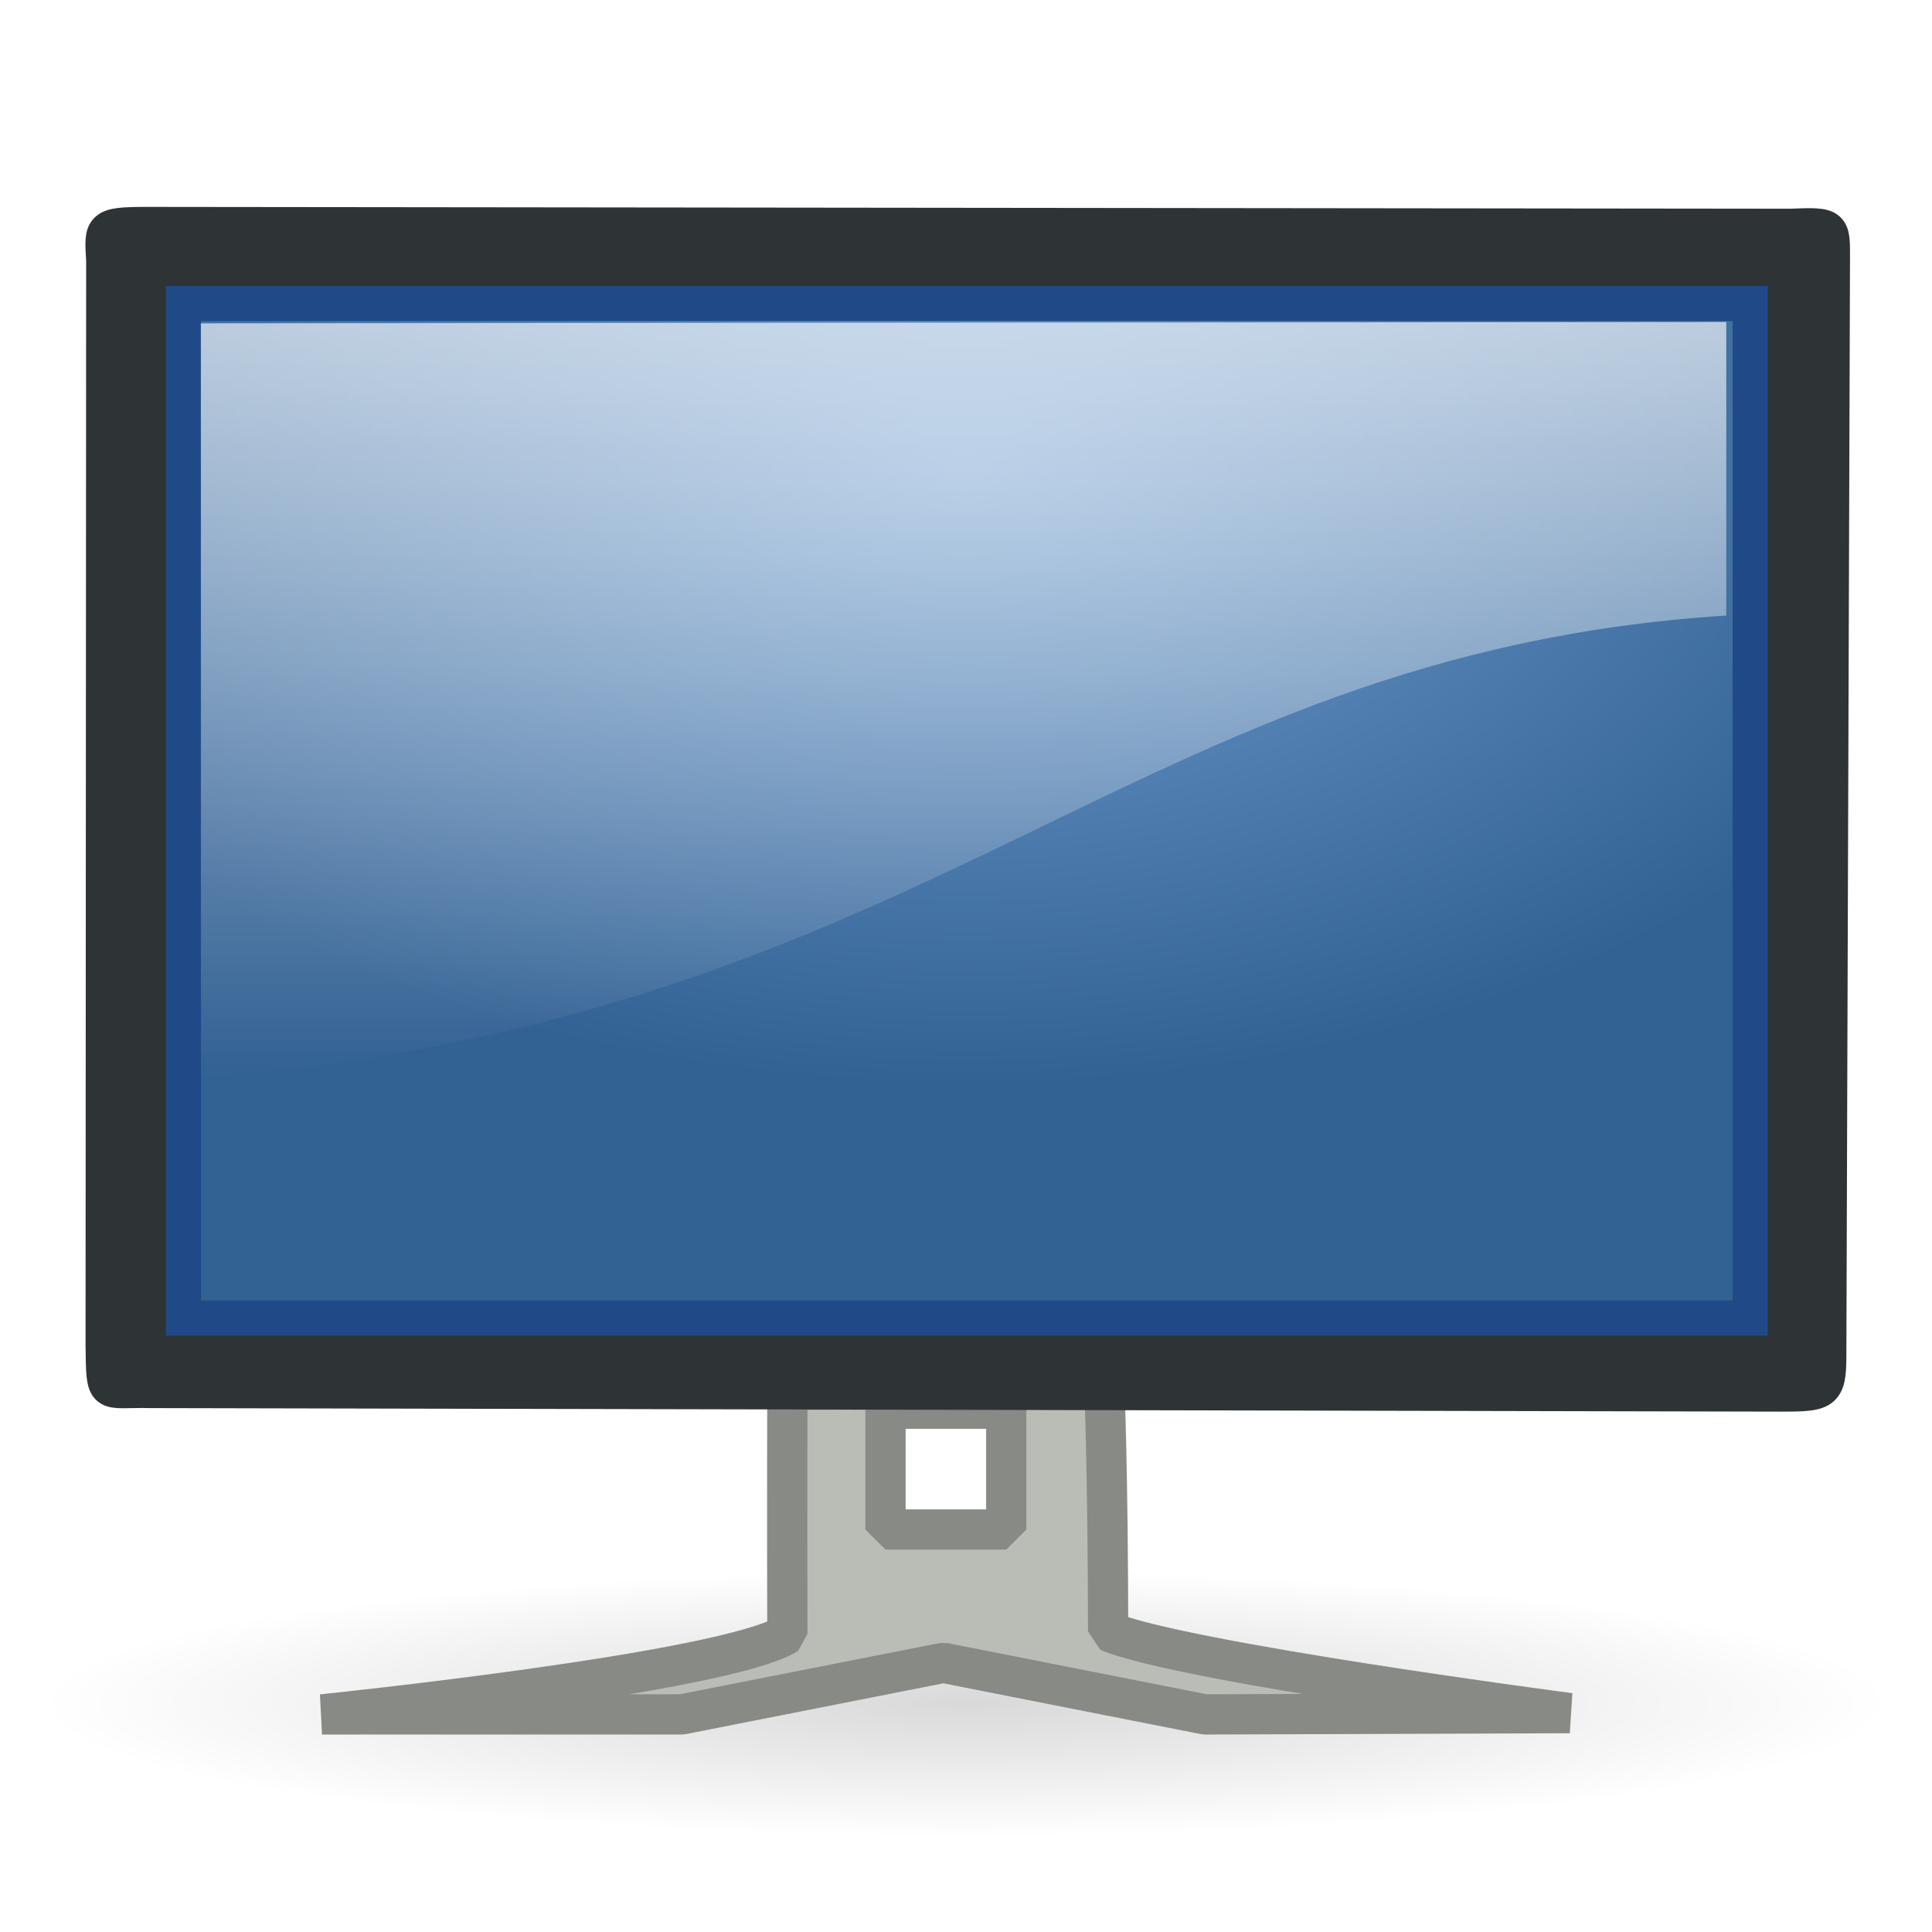
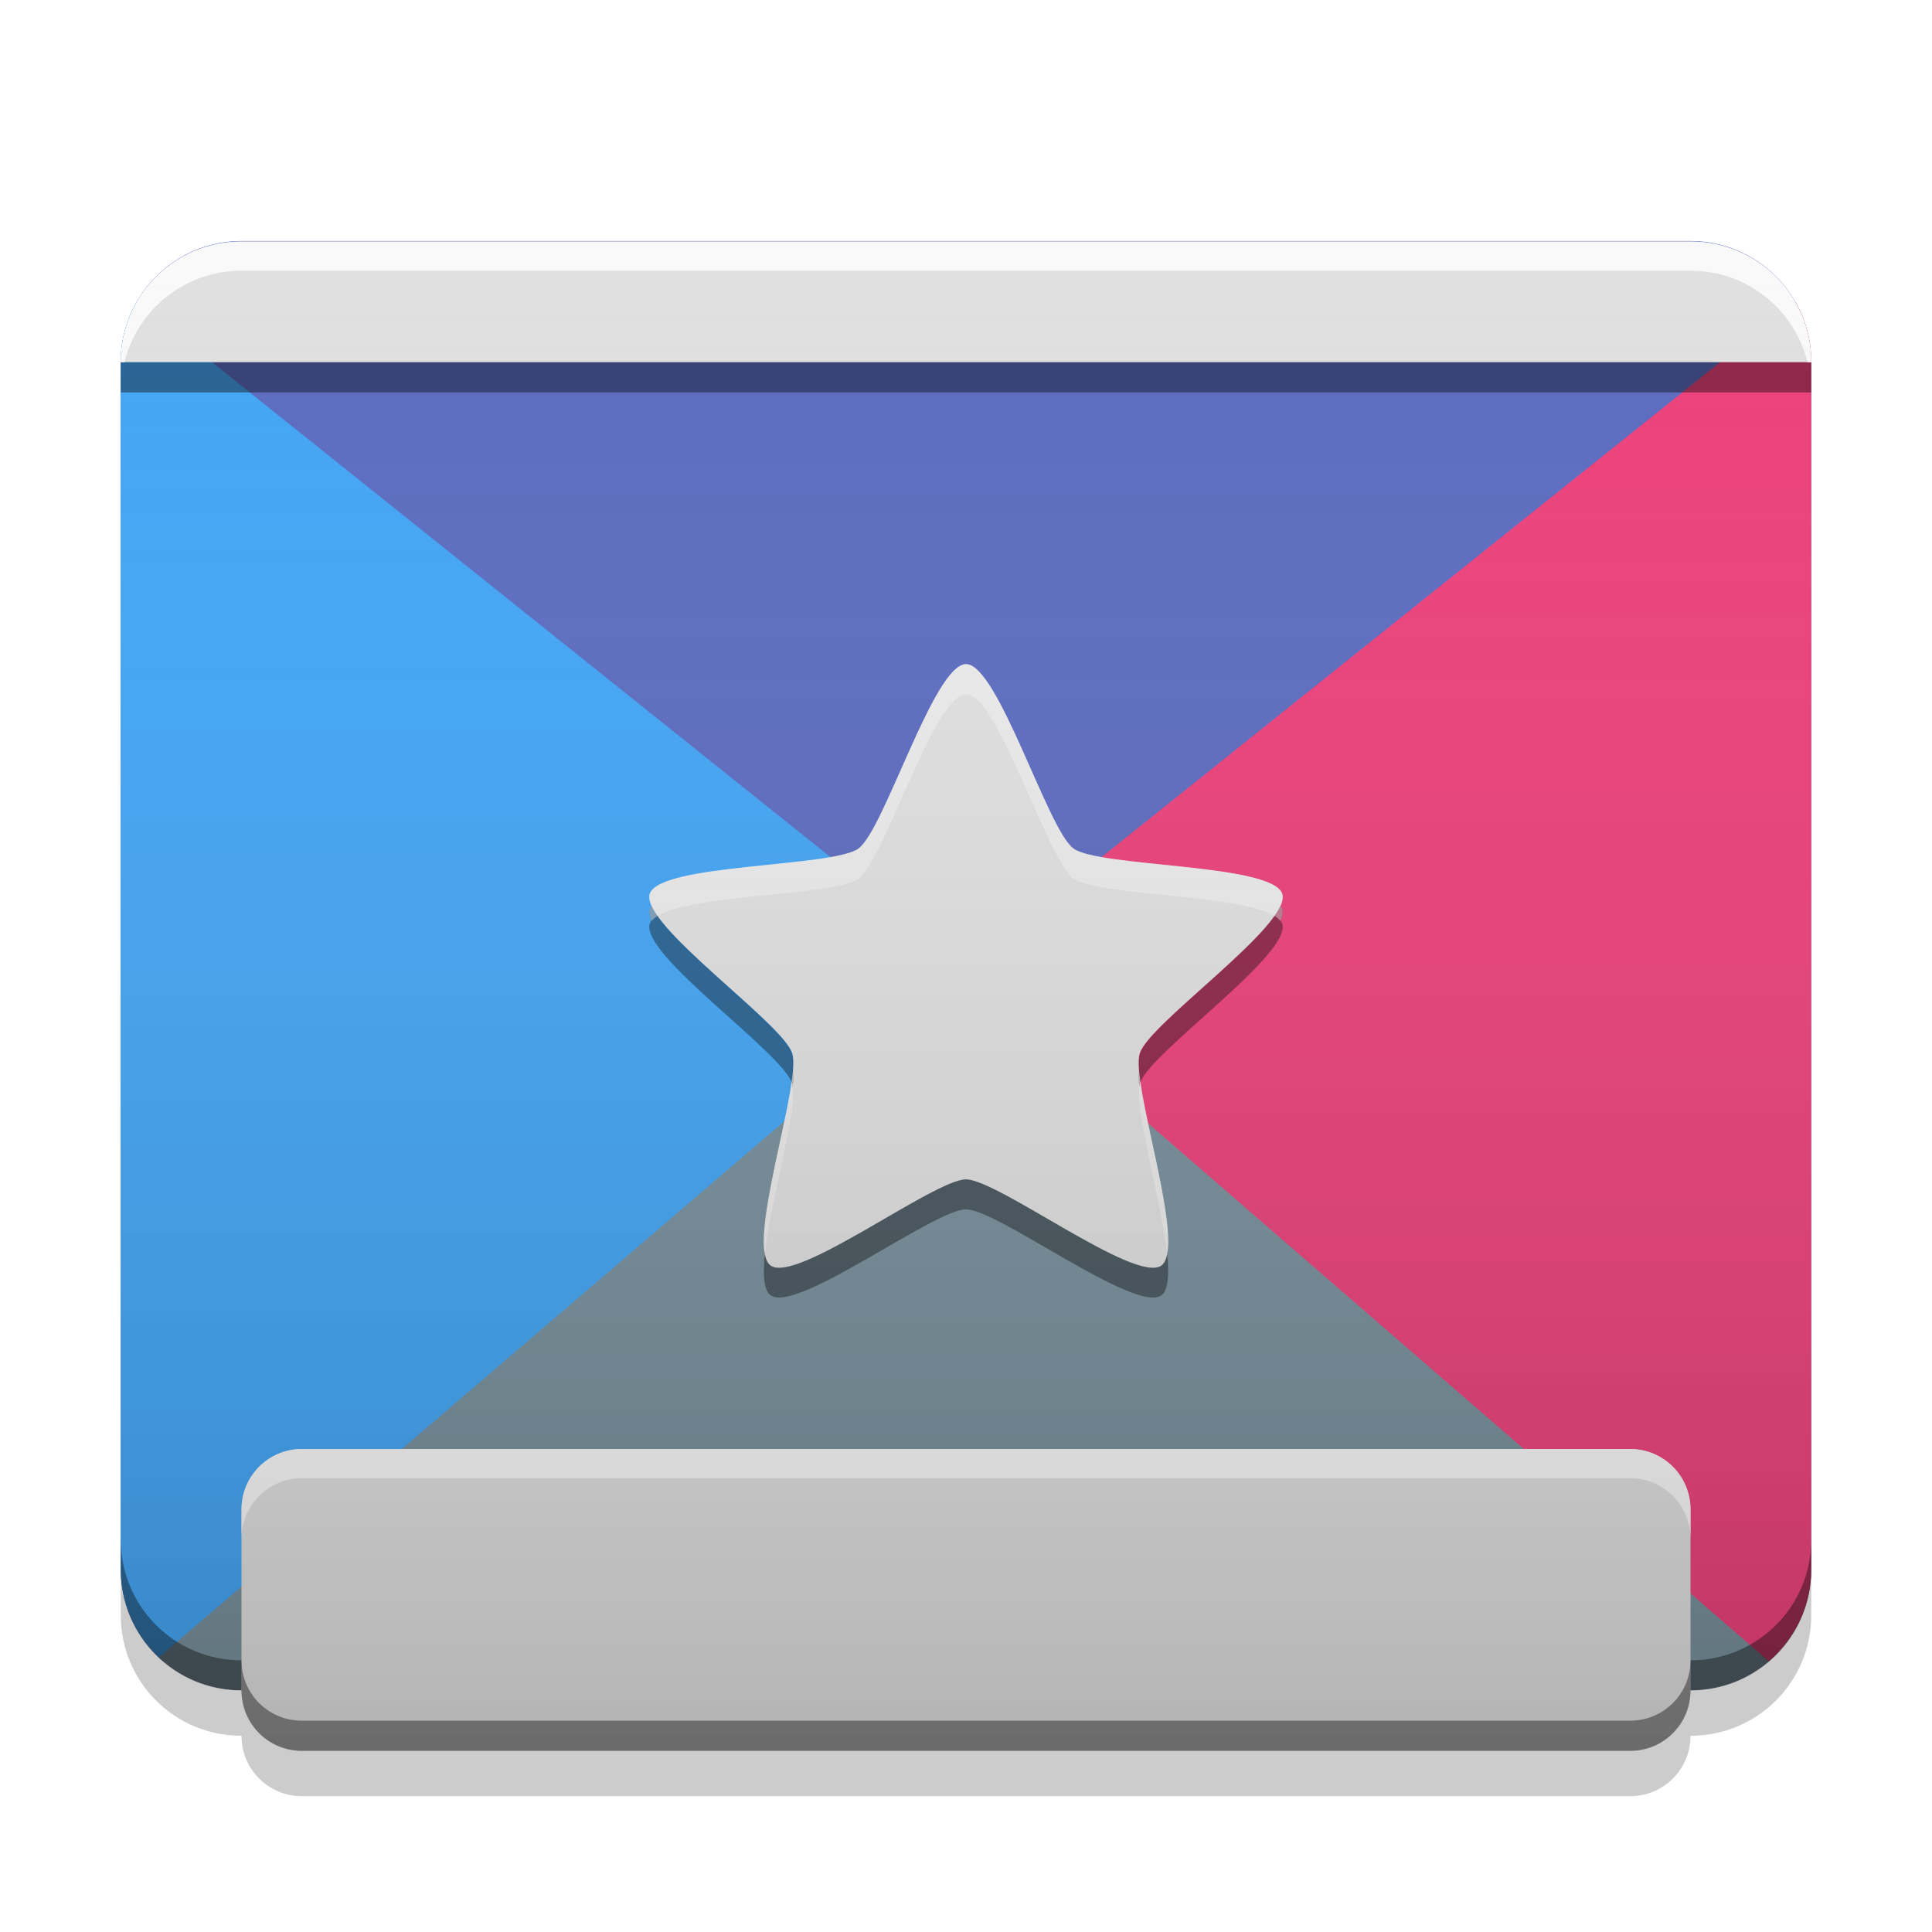
- <svg xmlns="http://www.w3.org/2000/svg" xmlns:xlink="http://www.w3.org/1999/xlink" width="48px" height="48px" viewBox="0 0 48 48" id="svg2275">
-   <defs id="defs2277">
-     <linearGradient y2="43.826" x2="31.861" y1="37.842" x1="31.743" gradientTransform="matrix(0.631476,0,0,0.631476,8.765948,14.46191)" gradientUnits="userSpaceOnUse" id="linearGradient2431" xlink:href="#linearGradient5137" />
-     <linearGradient y2="40.22" x2="23.529" y1="34.344" x1="23.395" gradientTransform="matrix(0.631476,0,0,0.631476,8.663914,14.10204)" gradientUnits="userSpaceOnUse" id="linearGradient2426" xlink:href="#linearGradient11400" />
-     <linearGradient gradientTransform="matrix(1.000767,0,0,0.907837,-1.8481e-2,3.298531)" y2="38.876" x2="39.904" y1="6.376" x1="17.248" gradientUnits="userSpaceOnUse" id="linearGradient2423" xlink:href="#linearGradient5137" />
-     <radialGradient r="19" fy="32.997" fx="24.006" cy="32.997" cx="24.006" gradientTransform="matrix(1.369739,0,0,0.809589,-8.876064,-38.30817)" gradientUnits="userSpaceOnUse" id="radialGradient2420" xlink:href="#linearGradient5233" />
-     <linearGradient y2="26.039" x2="20.157" y1="5.1" x1="20.157" gradientTransform="matrix(1.111229,0,0,1.040078,-2.670251,1.025561)" gradientUnits="userSpaceOnUse" id="linearGradient2416" xlink:href="#linearGradient6240" />
-     <radialGradient r="23.76" fy="42.688" fx="23.938" cy="42.688" cx="23.938" gradientTransform="matrix(1,0,0,0.24763,0,32.1168)" gradientUnits="userSpaceOnUse" id="radialGradient2419" xlink:href="#linearGradient5225" />
-     <linearGradient y2="43.826" x2="31.861" y1="37.842" x1="31.743" gradientTransform="matrix(0.631476,0,0,0.631476,8.765948,14.41003)" gradientUnits="userSpaceOnUse" id="linearGradient2417" xlink:href="#linearGradient5137" />
-     <linearGradient y2="40.22" x2="23.529" y1="34.344" x1="23.395" gradientTransform="matrix(0.631476,0,0,0.631476,8.663914,14.05016)" gradientUnits="userSpaceOnUse" id="linearGradient2411" xlink:href="#linearGradient11400" />
-     <linearGradient gradientTransform="translate(0,-5.188372e-2)" y2="38.876" x2="39.904" y1="6.376" x1="17.248" gradientUnits="userSpaceOnUse" id="linearGradient2408" xlink:href="#linearGradient5137" />
-     <radialGradient r="19" fy="32.997" fx="24.006" cy="32.997" cx="24.006" gradientTransform="matrix(1.324163,0,0,0.892302,-7.78188,-9.874578e-2)" gradientUnits="userSpaceOnUse" id="radialGradient2405" xlink:href="#linearGradient5233" />
-     <linearGradient y2="26.039" x2="20.157" y1="5.1" x1="20.157" gradientTransform="matrix(1.074254,0,0,1.146339,-1.782555,-2.568394)" gradientUnits="userSpaceOnUse" id="linearGradient2402" xlink:href="#linearGradient6240" />
-     <radialGradient r="23.76" fy="42.688" fx="23.938" cy="42.688" cx="23.938" gradientTransform="matrix(1,0,0,0.24763,0,32.1168)" gradientUnits="userSpaceOnUse" id="radialGradient2408" xlink:href="#linearGradient5225" />
-     <linearGradient gradientTransform="matrix(0.631476,0,0,0.631476,8.845503,12.69277)" y2="43.826" x2="31.861" y1="37.842" x1="31.743" gradientUnits="userSpaceOnUse" id="linearGradient2404" xlink:href="#linearGradient5137" />
-     <linearGradient gradientTransform="translate(0,-5.188372e-2)" y2="38.876" x2="39.904" y1="6.376" x1="17.248" gradientUnits="userSpaceOnUse" id="linearGradient2401" xlink:href="#linearGradient5137" />
-     <radialGradient r="19" fy="32.997" fx="24.006" cy="32.997" cx="24.006" gradientTransform="matrix(1.323844,0,0,0.907957,-7.774233,-0.201515)" gradientUnits="userSpaceOnUse" id="radialGradient2398" xlink:href="#linearGradient5233" />
-     <linearGradient gradientTransform="matrix(0.631476,0,0,0.631476,8.845503,12.69276)" y2="40.22" x2="23.529" y1="34.573" x1="23.155" gradientUnits="userSpaceOnUse" id="linearGradient2394" xlink:href="#linearGradient11400" />
-     <linearGradient gradientTransform="matrix(1.073996,0,0,1.166451,-1.776354,-2.714491)" y2="26.039" x2="20.157" y1="5.1" x1="20.157" gradientUnits="userSpaceOnUse" id="linearGradient2391" xlink:href="#linearGradient6240" />
-     <linearGradient id="linearGradient5233">
-       <stop style="stop-color:#729fcf;stop-opacity:1;" offset="0" id="stop5235" />
-       <stop style="stop-color:#326194;stop-opacity:1;" offset="1" id="stop5237" />
+ <svg xmlns="http://www.w3.org/2000/svg" width="32" height="32" viewBox="0 0 32 32" version="1.1">
+   <defs>
+     <linearGradient id="linear0" gradientUnits="userSpaceOnUse" x1="32" y1="58" x2="32" y2="8" gradientTransform="matrix(0.5,0,0,0.5,-0.000000340157,0)">
+       <stop offset="0" style="stop-color:rgb(0%,0%,0%);stop-opacity:0.2;" />
+       <stop offset="1" style="stop-color:rgb(100%,100%,100%);stop-opacity:0;" />
    </linearGradient>
-     <linearGradient id="linearGradient5225">
-       <stop style="stop-color:black;stop-opacity:1;" offset="0" id="stop5227" />
-       <stop style="stop-color:black;stop-opacity:0;" offset="1" id="stop5229" />
-     </linearGradient>
-     <linearGradient id="linearGradient5137">
-       <stop style="stop-color:#eeeeec;stop-opacity:1;" offset="0" id="stop5139" />
-       <stop style="stop-color:#e6e6e3;stop-opacity:1;" offset="1" id="stop5141" />
-     </linearGradient>
-     <linearGradient id="linearGradient5833">
-       <stop style="stop-color:#afafb2;stop-opacity:1;" offset="0" id="stop5835" />
-       <stop style="stop-color:#8e8e93;stop-opacity:1;" offset="1" id="stop5837" />
-     </linearGradient>
-     <linearGradient id="linearGradient5541">
-       <stop style="stop-color:#3b5a7a;stop-opacity:1;" offset="0" id="stop5543" />
-       <stop style="stop-color:#4e77a1;stop-opacity:1;" offset="1" id="stop5545" />
-     </linearGradient>
-     <linearGradient id="linearGradient4807">
-       <stop style="stop-color:#527da8;stop-opacity:1;" offset="0" id="stop4809" />
-       <stop style="stop-color:#7e9fc1;stop-opacity:1;" offset="1" id="stop4811" />
-     </linearGradient>
-     <linearGradient id="linearGradient6240">
-       <stop style="stop-color:#ffffff;stop-opacity:1;" offset="0" id="stop6242" />
-       <stop style="stop-color:#ffffff;stop-opacity:0;" offset="1" id="stop6244" />
-     </linearGradient>
-     <linearGradient id="linearGradient13580">
-       <stop style="stop-color:#ffffff;stop-opacity:1;" offset="0" id="stop13582" />
-       <stop style="stop-color:#ffffff;stop-opacity:0;" offset="1" id="stop13584" />
-     </linearGradient>
-     <linearGradient id="linearGradient7022">
-       <stop style="stop-color:#f7f7f9;stop-opacity:1;" offset="0" id="stop7024" />
-       <stop style="stop-color:#f4f4f6;stop-opacity:1;" offset="1" id="stop7026" />
-     </linearGradient>
-     <linearGradient id="linearGradient11400">
-       <stop style="stop-color:#000000;stop-opacity:1;" offset="0" id="stop11402" />
-       <stop style="stop-color:#000000;stop-opacity:0;" offset="1" id="stop11404" />
-     </linearGradient>
-     <linearGradient id="linearGradient14318">
-       <stop style="stop-color:#000000;stop-opacity:1;" offset="0" id="stop14320" />
-       <stop style="stop-color:#000000;stop-opacity:0;" offset="1" id="stop14322" />
-     </linearGradient>
-     <radialGradient xlink:href="#linearGradient5225" id="radialGradient2422" gradientUnits="userSpaceOnUse" gradientTransform="matrix(1,0,0,0.24763,0,32.1168)" cx="23.938" cy="42.688" fx="23.938" fy="42.688" r="23.76" />
-     <linearGradient xlink:href="#linearGradient6240" id="linearGradient2452" gradientUnits="userSpaceOnUse" gradientTransform="matrix(1.111229,0,0,1.040078,-2.662933,-0.3206238)" x1="20.157" y1="5.1" x2="20.157" y2="26.039" />
-     <radialGradient xlink:href="#linearGradient5233" id="radialGradient2455" gradientUnits="userSpaceOnUse" gradientTransform="matrix(1.369739,0,0,0.809589,-8.876064,-38.30817)" cx="24.006" cy="32.997" fx="24.006" fy="32.997" r="19" />
-     <linearGradient xlink:href="#linearGradient11400" id="linearGradient2461" gradientUnits="userSpaceOnUse" gradientTransform="matrix(0.4265419,0,0,0.631476,13.07137,13.31265)" x1="23.395" y1="34.344" x2="23.529" y2="40.22" />
  </defs>
-   <g id="layer1">
-     <path style="opacity:0.15;fill:url(#radialGradient2422);fill-opacity:1;fill-rule:evenodd;stroke:none;stroke-width:1px;stroke-linecap:butt;stroke-linejoin:miter;stroke-opacity:1" id="path13582" d="M 47.697 42.688 A 23.76 5.884 0 1 1  0.178,42.688 A 23.76 5.884 0 1 1  47.697 42.688 z" transform="matrix(0.968245,0,0,0.563611,0.81756,18.2569)" />
-     <path style="color:#000000;fill:#babdb6;fill-opacity:1;fill-rule:evenodd;stroke:#888a85;stroke-width:1;stroke-linecap:butt;stroke-linejoin:bevel;marker:none;marker-start:none;marker-mid:none;marker-end:none;stroke-miterlimit:4;stroke-dasharray:none;stroke-dashoffset:0;stroke-opacity:1;visibility:visible;display:inline;overflow:visible" d="M 27.438 34.5 L 19.562 34.531 C 19.562 34.531 19.552 37.624 19.562 40.594 C 18.028 41.564 8 42.594 8 42.594 L 16.938 42.594 L 23.438 41.312 L 29.938 42.594 L 39 42.562 C 39 42.562 29.394 41.304 27.531 40.531 C 27.525 36.47 27.438 34.5 27.438 34.5 z M 22 35 L 25 35 L 25 38 L 22 38 L 22 35 z " id="path9222" />
-     <rect style="fill:none;fill-opacity:0.75;fill-rule:evenodd;stroke:none;stroke-width:1px;stroke-linecap:butt;stroke-linejoin:miter;stroke-opacity:1" id="rect4784" width="48" height="48" x="0" y="2.8164769e-07" />
-     <path style="fill:#2e3436;fill-opacity:1;fill-rule:evenodd;stroke:#2e3436;stroke-width:0.853;stroke-linecap:butt;stroke-linejoin:miter;stroke-miterlimit:4;stroke-dasharray:none;stroke-opacity:1" d="M 3.622,5.567 L 44.478,5.612 C 45.595,5.566 45.536,5.587 45.536,6.528 L 45.446,33.689 C 45.446,34.629 45.321,34.645 44.218,34.645 L 3.728,34.557 C 2.548,34.53 2.568,34.795 2.552,33.411 L 2.567,6.47 C 2.516,5.639 2.492,5.567 3.622,5.567 z " id="rect5040" />
-     <rect style="fill:url(#radialGradient2455);fill-opacity:1;fill-rule:evenodd;stroke:#204a87;stroke-width:0.872;stroke-linecap:butt;stroke-linejoin:miter;stroke-miterlimit:4;stroke-dasharray:none;stroke-opacity:1" id="rect9208" width="38.923" height="25.204" x="4.559" y="-32.746" transform="scale(1,-1)" />
-     <path style="opacity:0.75;fill:url(#linearGradient2452);fill-opacity:1;fill-rule:evenodd;stroke:none;stroke-width:1px;stroke-linecap:butt;stroke-linejoin:miter;stroke-opacity:1" d="M 4.99,8.033 L 4.99,26.762 C 23.264,25.354 28.032,16.244 42.889,15.293 L 42.889,8 L 4.99,8.033 z " id="path4073" />
+   <g id="surface1">
+     <path style=" stroke:none;fill-rule:nonzero;fill:rgb(36.078%,41.961%,75.294%);fill-opacity:1;" d="M 4 3.992 L 28 3.992 C 29.105 3.992 30 4.887 30 5.992 L 30 25.992 C 30 27.094 29.105 27.992 28 27.992 L 4 27.992 C 2.895 27.992 2 27.094 2 25.992 L 2 5.992 C 2 4.887 2.895 3.992 4 3.992 Z M 4 3.992 " />
+     <path style=" stroke:none;fill-rule:nonzero;fill:rgb(25.882%,64.706%,96.078%);fill-opacity:1;" d="M 2.262 5 L 16 15.992 L 2.703 27.516 C 2.273 27.148 2 26.602 2 25.988 L 2 5.992 C 2 5.629 2.098 5.293 2.262 5 Z M 2.262 5 " />
+     <path style=" stroke:none;fill-rule:nonzero;fill:rgb(47.059%,56.471%,61.176%);fill-opacity:1;" d="M 16 15.992 L 2.633 27.449 C 2.988 27.785 3.469 27.992 4 27.992 L 28 27.992 C 28.531 27.992 29.012 27.785 29.367 27.449 Z M 16 15.992 " />
+     <path style=" stroke:none;fill-rule:nonzero;fill:rgb(92.549%,25.098%,47.843%);fill-opacity:1;" d="M 29.738 5 L 16 15.992 L 29.297 27.516 C 29.727 27.148 30 26.602 30 25.988 L 30 5.992 C 30 5.629 29.902 5.293 29.738 5 Z M 29.738 5 " />
+     <path style=" stroke:none;fill-rule:nonzero;fill:rgb(0.392%,0.392%,0.392%);fill-opacity:0.4;" d="M 2 25.5 L 2 26 C 2 27.109 2.891 28 4 28 L 28 28 C 29.109 28 30 27.109 30 26 L 30 25.5 C 30 26.609 29.109 27.5 28 27.5 L 4 27.5 C 2.891 27.5 2 26.609 2 25.5 Z M 2 25.5 " />
+     <path style=" stroke:none;fill-rule:nonzero;fill:rgb(87.843%,87.843%,87.843%);fill-opacity:1;" d="M 5 24 L 27 24 C 27.551 24 28 24.449 28 25 L 28 28 C 28 28.551 27.551 29 27 29 L 5 29 C 4.449 29 4 28.551 4 28 L 4 25 C 4 24.449 4.449 24 5 24 Z M 5 24 " />
+     <path style=" stroke:none;fill-rule:nonzero;fill:rgb(87.843%,87.843%,87.843%);fill-opacity:1;" d="M 4 4 C 2.891 4 2 4.891 2 6 L 30 6 C 30 4.891 29.109 4 28 4 Z M 4 4 " />
+     <path style=" stroke:none;fill-rule:nonzero;fill:rgb(0%,0%,0%);fill-opacity:0.4;" d="M 2 6 L 2 6.5 L 30 6.5 L 30 6 Z M 4 27.5 L 4 28 C 4 28.555 4.445 29 5 29 L 27 29 C 27.555 29 28 28.555 28 28 L 28 27.5 C 28 28.055 27.555 28.5 27 28.5 L 5 28.5 C 4.445 28.5 4 28.055 4 27.5 Z M 4 27.5 " />
+     <path style=" stroke:none;fill-rule:nonzero;fill:rgb(100%,100%,100%);fill-opacity:0.8;" d="M 4 4 C 2.891 4 2 4.891 2 6 L 2.062 6 C 2.277 5.129 3.059 4.484 4 4.484 L 28 4.484 C 28.941 4.484 29.723 5.129 29.938 6 L 30 6 C 30 4.891 29.109 4 28 4 Z M 5 24 C 4.445 24 4 24.445 4 25 L 4 25.484 C 4 24.934 4.445 24.484 5 24.484 L 27 24.484 C 27.555 24.484 28 24.934 28 25.484 L 28 25 C 28 24.445 27.555 24 27 24 Z M 5 24 " />
+     <path style=" stroke:none;fill-rule:nonzero;fill:rgb(0%,0%,0%);fill-opacity:0.2;" d="M 2 26 L 2 26.75 C 2 27.859 2.891 28.75 4 28.75 C 4 29.305 4.445 29.75 5 29.75 L 27 29.75 C 27.555 29.75 28 29.305 28 28.75 C 29.109 28.75 30 27.859 30 26.75 L 30 26 C 30 27.109 29.109 28 28 28 C 28 28.555 27.555 29 27 29 L 5 29 C 4.445 29 4 28.555 4 28 C 2.891 28 2 27.109 2 26 Z M 2 26 " />
+     <path style=" stroke:none;fill-rule:nonzero;fill:rgb(87.843%,87.843%,87.843%);fill-opacity:1;" d="M 16 11 C 16.531 11 17.352 13.746 17.781 14.055 C 18.211 14.367 21.074 14.301 21.238 14.805 C 21.402 15.309 19.043 16.938 18.879 17.441 C 18.715 17.949 19.668 20.648 19.238 20.961 C 18.809 21.273 16.531 19.535 16 19.535 C 15.469 19.535 13.191 21.273 12.762 20.961 C 12.332 20.648 13.285 17.949 13.121 17.441 C 12.957 16.938 10.598 15.309 10.762 14.805 C 10.926 14.301 13.789 14.367 14.219 14.055 C 14.648 13.746 15.469 11 16 11 Z M 16 11 " />
+     <path style=" stroke:none;fill-rule:nonzero;fill:rgb(0%,0%,0%);fill-opacity:0.4;" d="M 10.793 15.004 C 10.777 15.02 10.77 15.039 10.762 15.055 C 10.746 15.109 10.758 15.176 10.789 15.25 C 10.777 15.266 10.77 15.281 10.762 15.297 C 10.598 15.805 12.957 17.434 13.117 17.938 C 13.125 17.957 13.125 17.98 13.129 18.004 C 13.141 17.898 13.141 17.809 13.133 17.742 C 13.141 17.613 13.141 17.508 13.117 17.445 C 12.973 16.992 11.078 15.645 10.793 15.004 Z M 21.207 15.004 C 20.922 15.645 19.027 16.992 18.883 17.445 C 18.859 17.508 18.859 17.613 18.867 17.742 C 18.859 17.809 18.859 17.898 18.871 18.004 C 18.875 17.98 18.875 17.953 18.883 17.938 C 19.043 17.434 21.402 15.805 21.238 15.297 C 21.23 15.281 21.223 15.266 21.211 15.25 C 21.242 15.176 21.254 15.109 21.238 15.055 C 21.23 15.035 21.223 15.02 21.207 15.004 Z M 16 19.535 C 15.469 19.535 13.191 21.273 12.762 20.961 C 12.699 20.914 12.668 20.812 12.656 20.672 C 12.652 20.77 12.648 20.855 12.656 20.93 C 12.641 21.191 12.668 21.387 12.762 21.453 C 13.191 21.766 15.469 20.031 16 20.031 C 16.531 20.031 18.809 21.766 19.238 21.453 C 19.332 21.387 19.359 21.191 19.344 20.93 C 19.352 20.855 19.348 20.77 19.344 20.672 C 19.332 20.812 19.301 20.914 19.238 20.961 C 18.809 21.273 16.531 19.535 16 19.535 Z M 16 19.535 " />
+     <path style=" stroke:none;fill-rule:nonzero;fill:rgb(99.608%,99.608%,99.608%);fill-opacity:0.4;" d="M 16 11 C 15.469 11 14.648 13.746 14.219 14.055 C 13.789 14.367 10.926 14.301 10.762 14.805 C 10.746 14.859 10.758 14.926 10.793 15 C 10.793 15.004 10.793 15.004 10.793 15.004 C 10.777 15.02 10.77 15.039 10.762 15.055 C 10.746 15.109 10.758 15.176 10.793 15.254 C 11.133 14.805 13.805 14.855 14.219 14.555 C 14.648 14.246 15.469 11.5 16 11.5 C 16.531 11.5 17.352 14.246 17.781 14.555 C 18.195 14.855 20.867 14.805 21.207 15.254 C 21.242 15.176 21.254 15.109 21.238 15.055 C 21.23 15.039 21.223 15.02 21.207 15.004 C 21.207 15.004 21.207 15.004 21.207 15 C 21.242 14.926 21.254 14.859 21.238 14.805 C 21.074 14.301 18.211 14.367 17.781 14.055 C 17.352 13.746 16.531 11 16 11 Z M 14.219 14.305 C 14.207 14.316 14.191 14.324 14.176 14.332 C 14.191 14.324 14.207 14.316 14.219 14.305 Z M 17.781 14.305 C 17.793 14.316 17.809 14.324 17.824 14.332 C 17.809 14.324 17.793 14.316 17.781 14.305 Z M 12.289 14.621 C 12.223 14.629 12.16 14.637 12.098 14.641 C 12.016 14.652 11.934 14.664 11.852 14.672 C 11.934 14.664 12.016 14.652 12.098 14.641 C 12.16 14.637 12.223 14.629 12.289 14.621 Z M 19.711 14.621 C 19.777 14.629 19.84 14.637 19.902 14.641 C 19.984 14.652 20.066 14.664 20.148 14.672 C 20.066 14.664 19.984 14.652 19.902 14.641 C 19.84 14.637 19.777 14.629 19.711 14.621 Z M 13.129 17.762 C 13.062 18.488 12.605 20.012 12.656 20.672 C 12.656 20.66 12.66 20.648 12.66 20.637 C 12.664 20.586 12.668 20.535 12.676 20.477 C 12.668 20.535 12.664 20.586 12.66 20.637 C 12.652 20.742 12.652 20.84 12.656 20.922 C 12.711 20.066 13.195 18.496 13.129 18.012 C 13.113 18.191 13.074 18.418 13.023 18.668 C 13.102 18.277 13.152 17.941 13.129 17.762 Z M 18.871 17.762 C 18.848 17.941 18.898 18.277 18.977 18.668 C 18.926 18.418 18.887 18.191 18.871 18.012 C 18.805 18.496 19.289 20.066 19.344 20.922 C 19.348 20.84 19.348 20.742 19.34 20.637 C 19.336 20.586 19.332 20.535 19.324 20.477 C 19.332 20.535 19.336 20.586 19.34 20.637 C 19.34 20.648 19.344 20.66 19.344 20.672 C 19.395 20.012 18.938 18.488 18.871 17.762 Z M 12.938 19.078 C 12.879 19.348 12.82 19.633 12.766 19.898 C 12.82 19.629 12.879 19.348 12.938 19.078 Z M 19.062 19.078 C 19.121 19.348 19.18 19.629 19.234 19.898 C 19.18 19.633 19.121 19.348 19.062 19.078 Z M 12.73 20.102 C 12.719 20.168 12.711 20.23 12.699 20.293 C 12.691 20.344 12.688 20.395 12.68 20.441 C 12.688 20.395 12.691 20.344 12.699 20.293 C 12.711 20.23 12.719 20.168 12.73 20.102 Z M 19.27 20.102 C 19.281 20.168 19.289 20.23 19.301 20.293 C 19.309 20.344 19.312 20.395 19.32 20.441 C 19.312 20.395 19.309 20.344 19.301 20.293 C 19.289 20.23 19.281 20.168 19.27 20.102 Z M 19.27 20.102 " />
+     <path style=" stroke:none;fill-rule:nonzero;fill:url(#linear0);" d="M 4 4 C 2.891 4 2 4.891 2 6 L 2 26 C 2 27.109 2.891 28 4 28 C 4 28.555 4.445 29 5 29 L 27 29 C 27.555 29 28 28.555 28 28 C 29.109 28 30 27.109 30 26 L 30 6 C 30 4.891 29.109 4 28 4 Z M 4 4 " />
  </g>
</svg>
